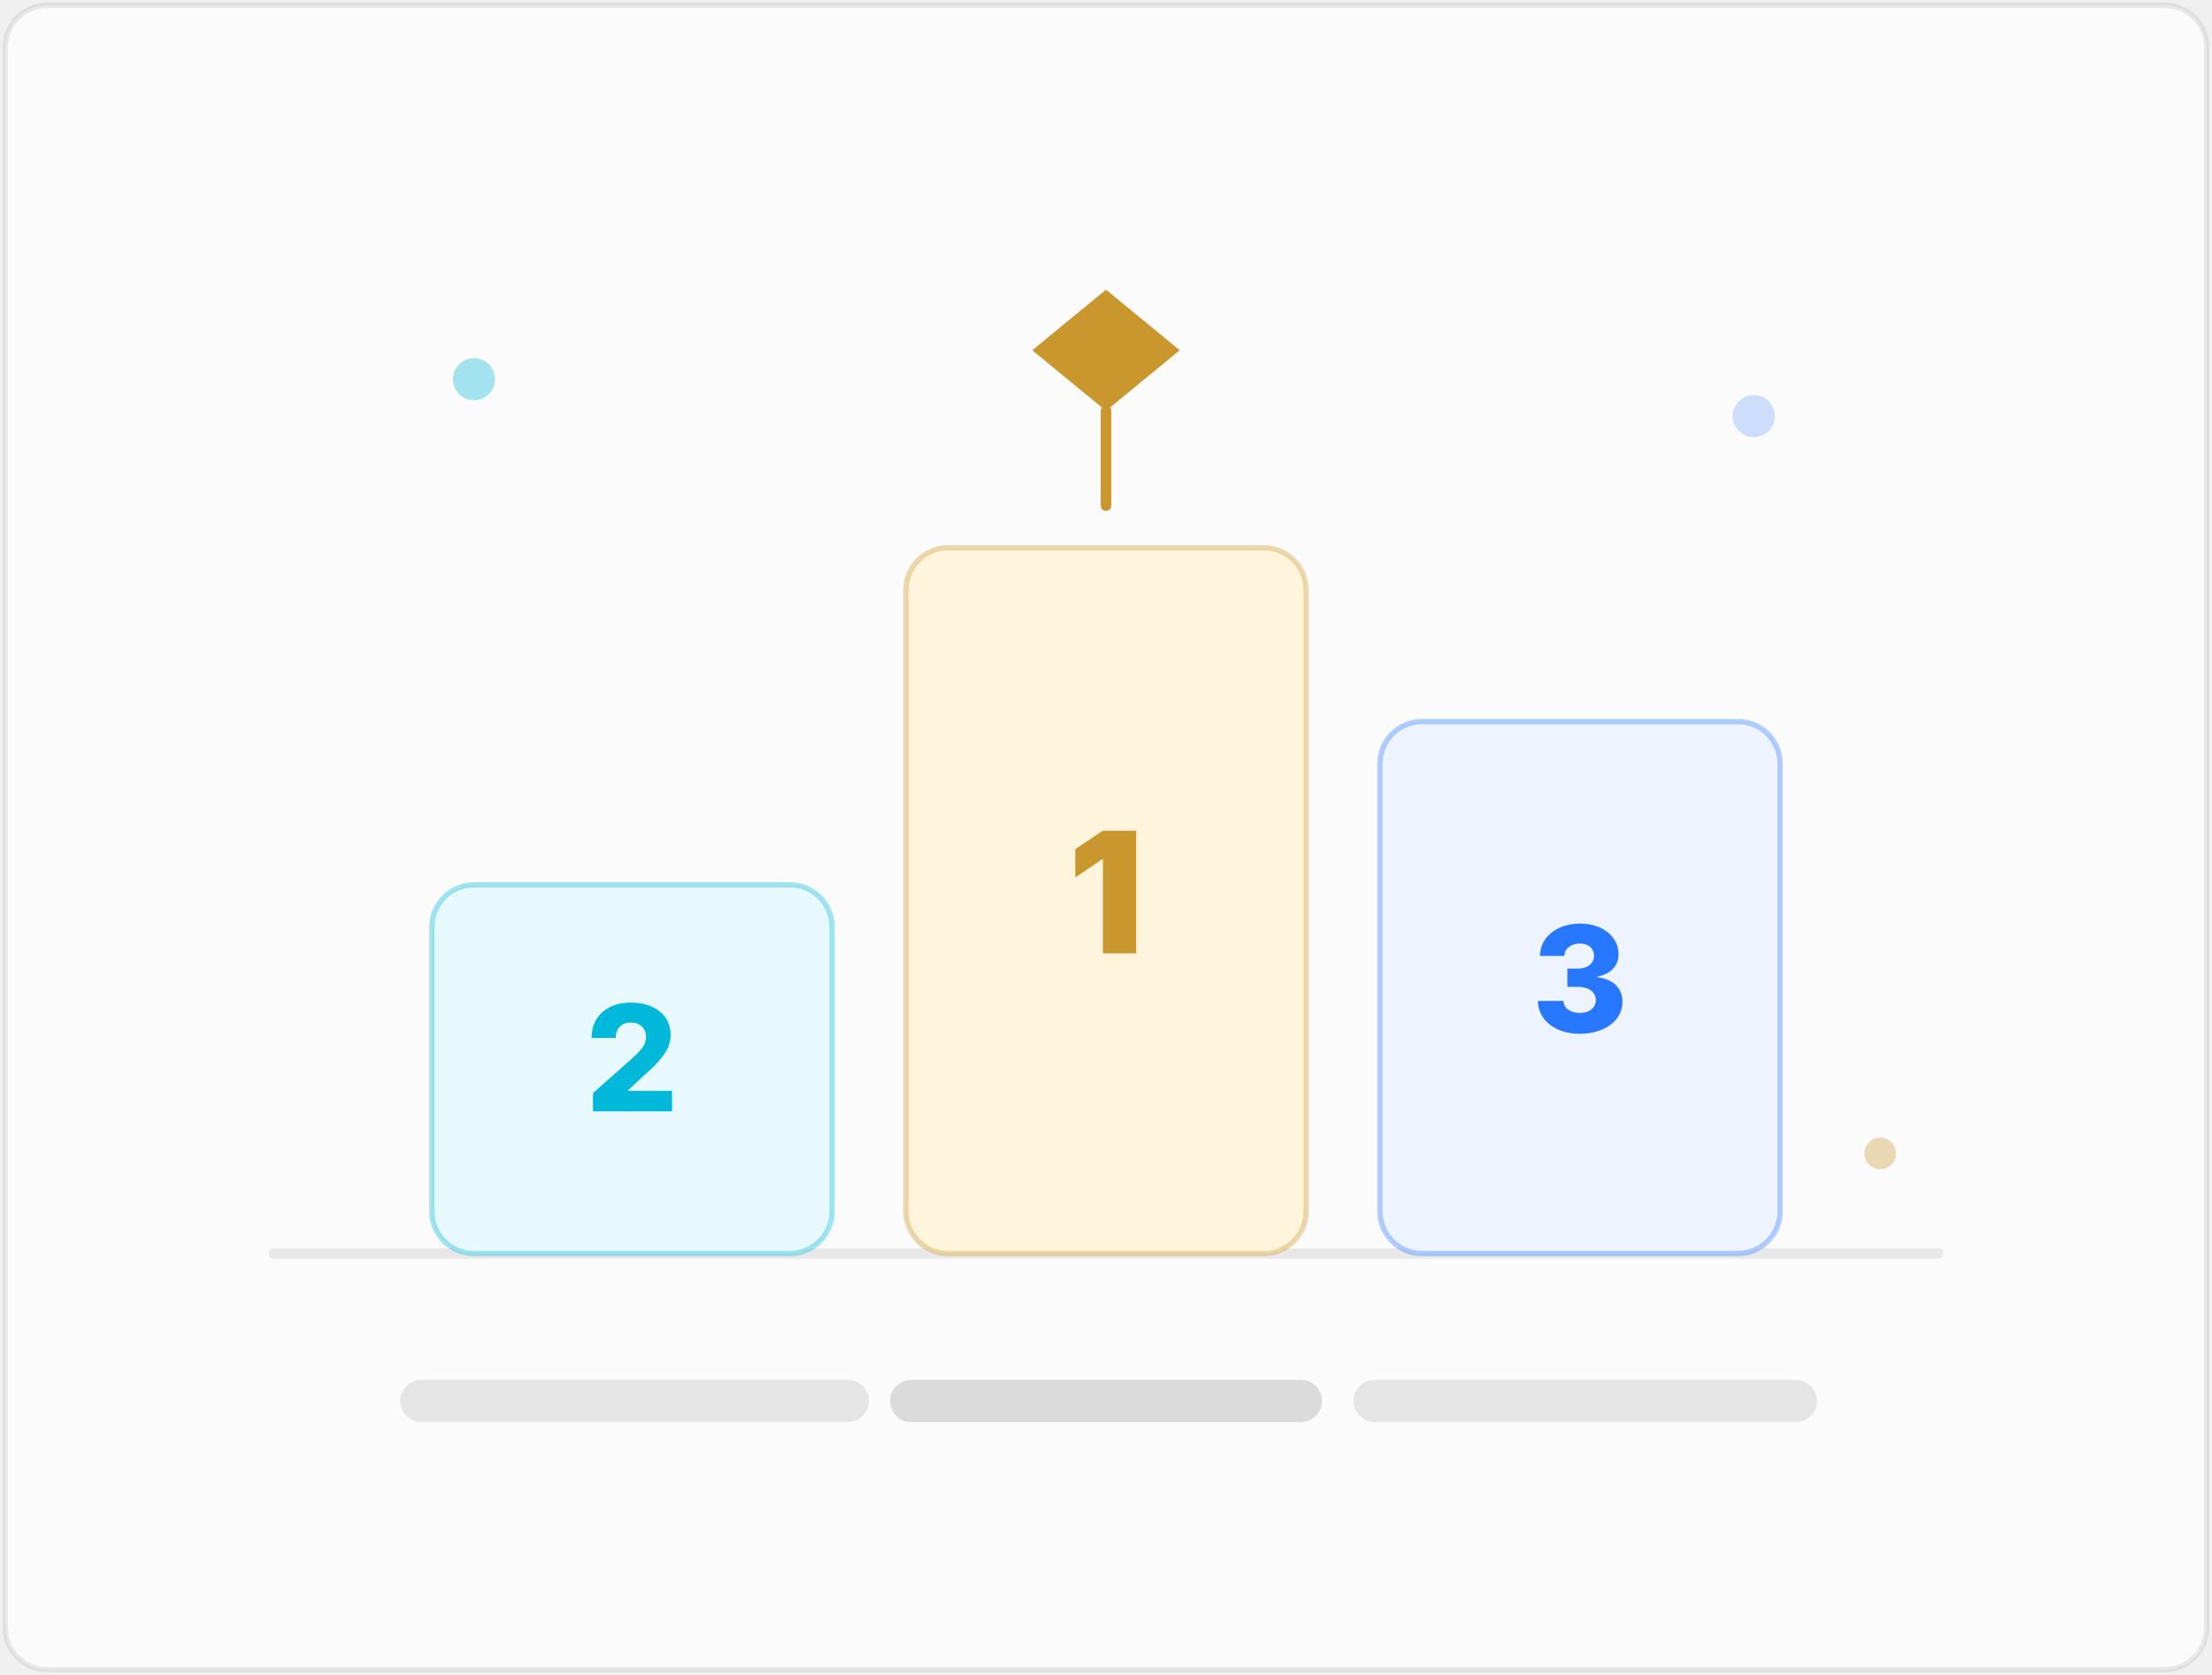
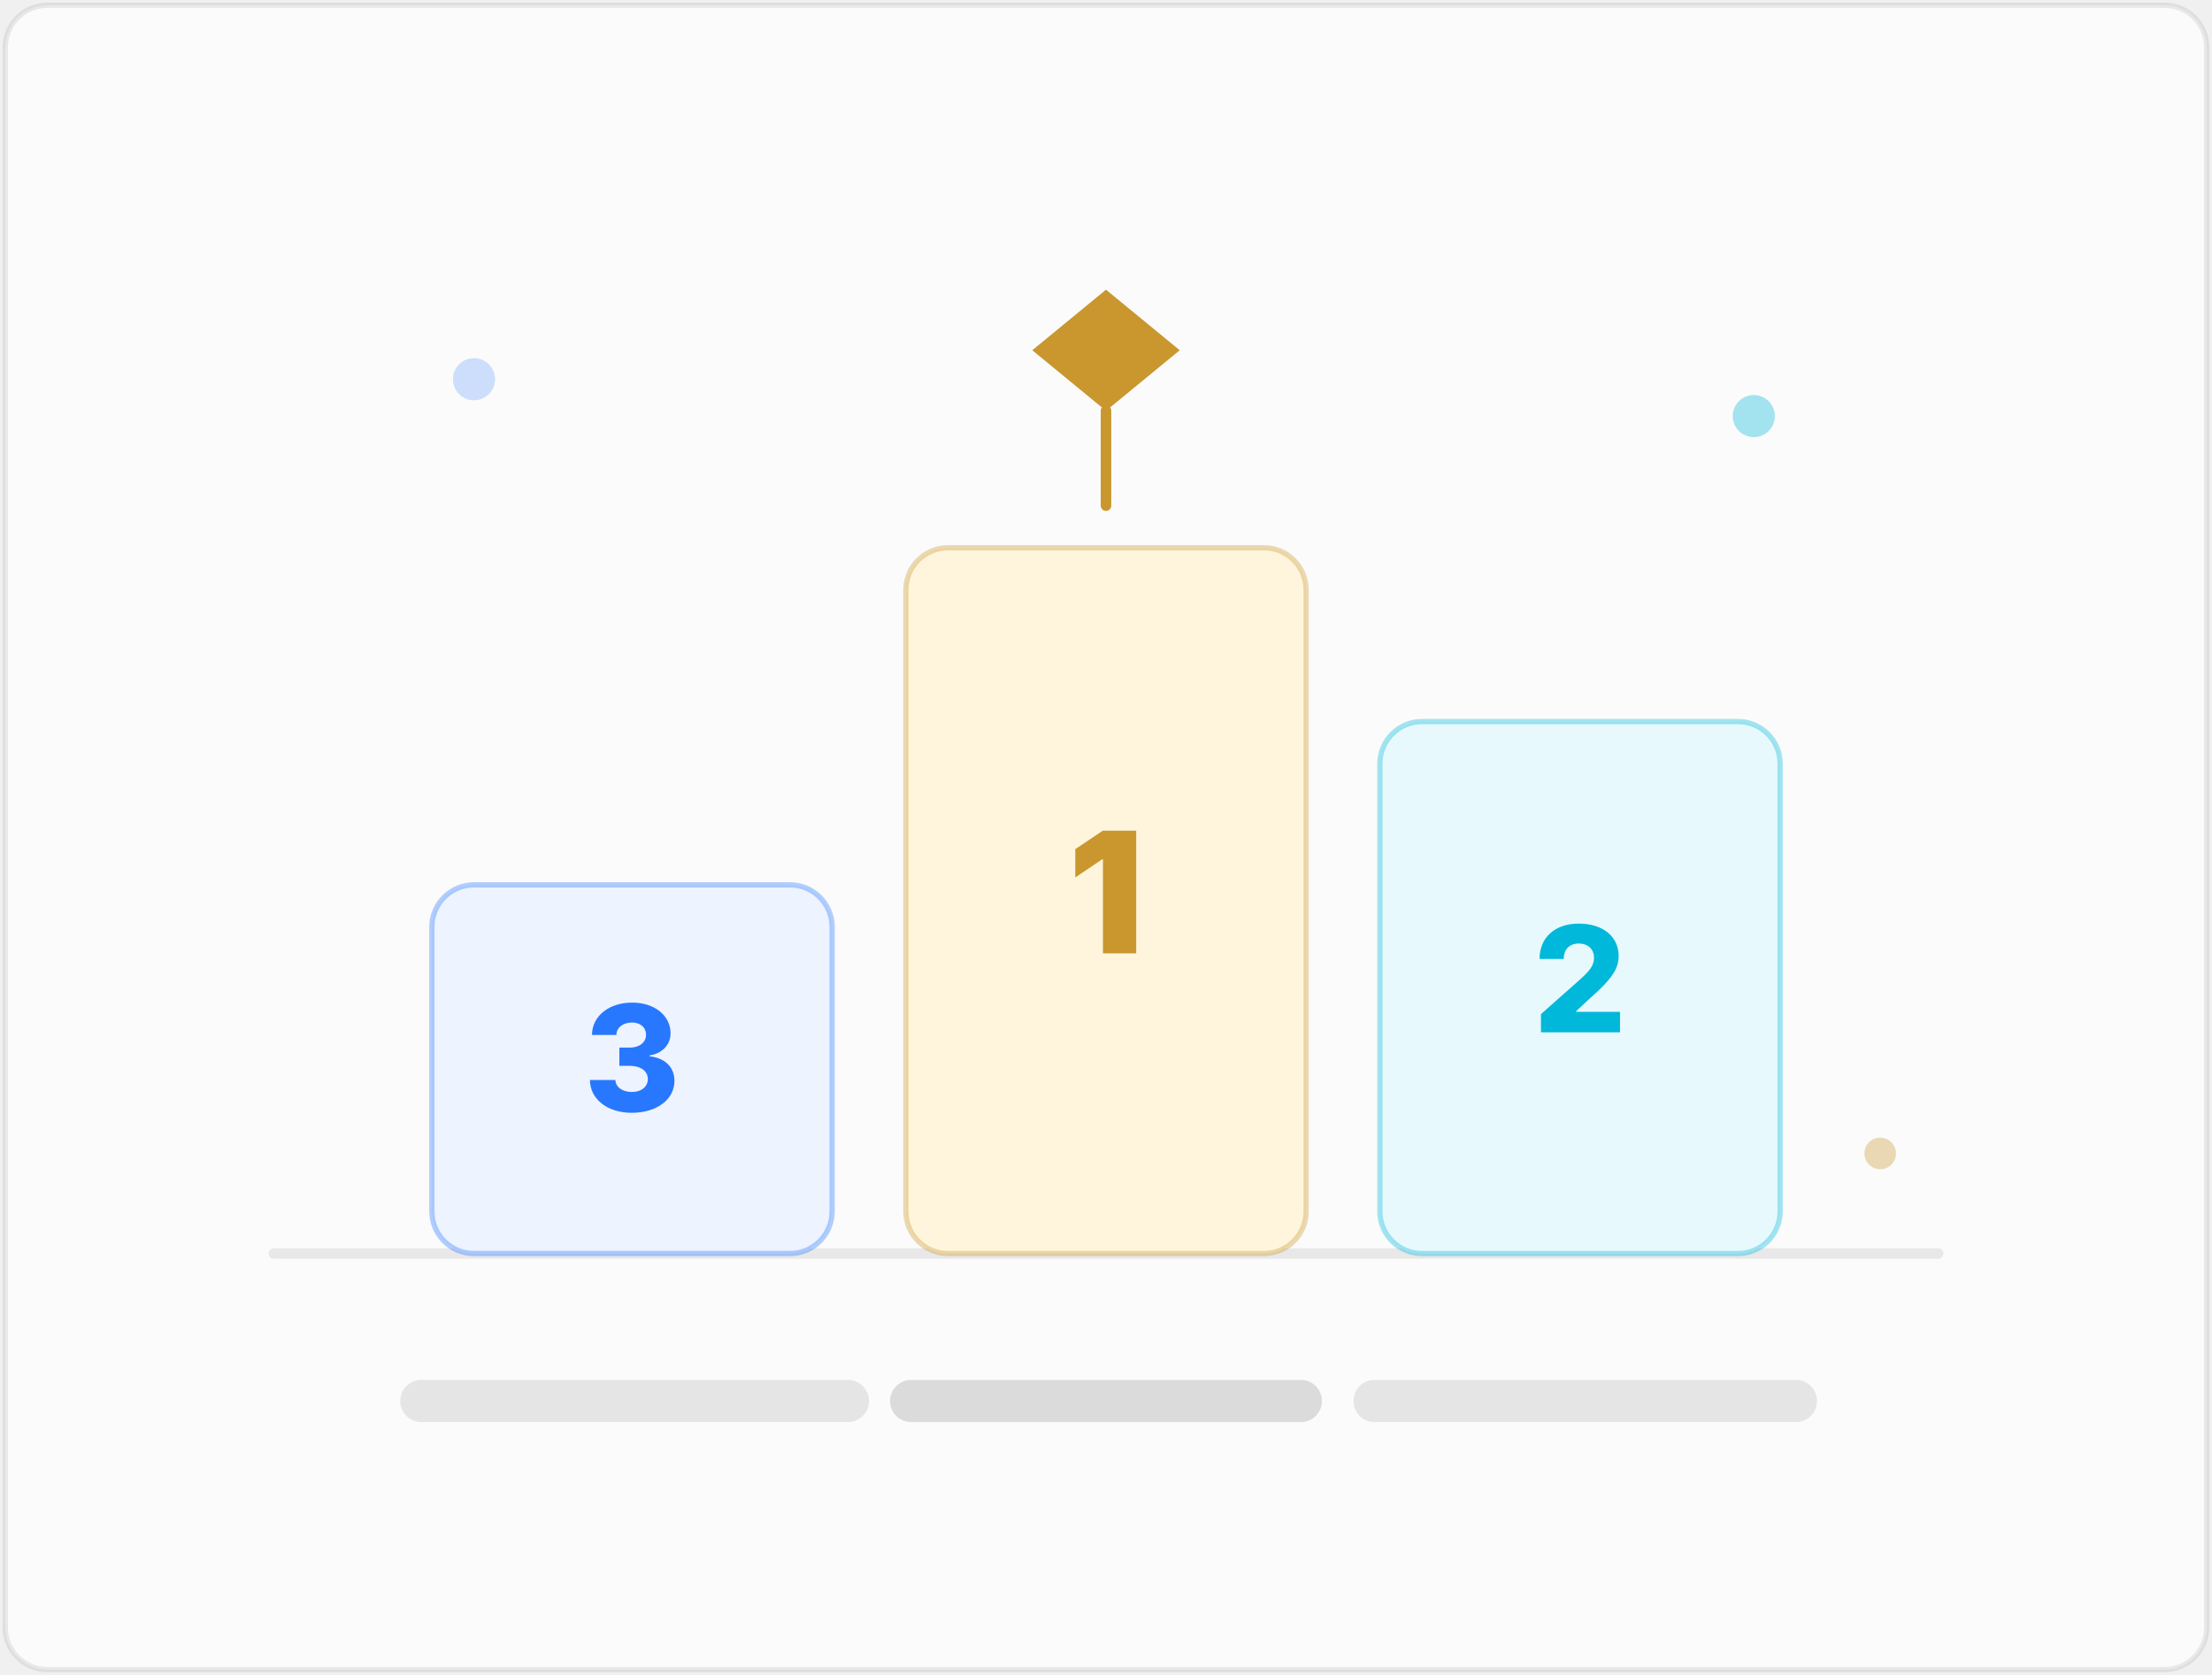
<svg xmlns="http://www.w3.org/2000/svg" width="420" height="318" viewBox="0 0 420 318" fill="none" role="img" aria-label="Pódio da Live">
  <rect x="1" y="1" width="418" height="316" rx="8" fill="white" fill-opacity=".72" />
  <rect x="1" y="1" width="418" height="316" rx="8" stroke="#111318" stroke-opacity=".08" />
  <path d="M52 238h316" stroke="#111318" stroke-opacity=".08" stroke-width="2" stroke-linecap="round" />
-   <rect x="82" y="168" width="76" height="70" rx="8" fill="#E8F9FD" />
+   <rect x="82" y="168" width="76" height="70" rx="8" fill="#EDF3FF" />
  <rect x="172" y="104" width="76" height="134" rx="8" fill="#FFF5DC" />
-   <rect x="262" y="137" width="76" height="101" rx="8" fill="#EDF3FF" />
-   <rect x="82" y="168" width="76" height="70" rx="8" stroke="#00B8D9" stroke-opacity=".35" />
+   <rect x="262" y="137" width="76" height="101" rx="8" fill="#E8F9FD" />
+   <rect x="82" y="168" width="76" height="70" rx="8" stroke="#2878FF" stroke-opacity=".35" />
  <rect x="172" y="104" width="76" height="134" rx="8" stroke="#C9972E" stroke-opacity=".35" />
-   <rect x="262" y="137" width="76" height="101" rx="8" stroke="#2878FF" stroke-opacity=".35" />
+   <rect x="262" y="137" width="76" height="101" rx="8" stroke="#00B8D9" stroke-opacity=".35" />
  <path d="M196 66.5 210 55l14 11.5L210 78l-14-11.5Z" fill="#C9972E" />
  <path d="M210 78v18" stroke="#C9972E" stroke-width="2" stroke-linecap="round" />
-   <text x="120" y="211" text-anchor="middle" font-family="-apple-system, BlinkMacSystemFont, 'Segoe UI', sans-serif" font-size="28" font-weight="800" fill="#00B8D9">2</text>
+   <text x="120" y="211" text-anchor="middle" font-family="-apple-system, BlinkMacSystemFont, 'Segoe UI', sans-serif" font-size="28" font-weight="800" fill="#2878FF">3</text>
  <text x="210" y="181" text-anchor="middle" font-family="-apple-system, BlinkMacSystemFont, 'Segoe UI', sans-serif" font-size="32" font-weight="850" fill="#C9972E">1</text>
-   <text x="300" y="196" text-anchor="middle" font-family="-apple-system, BlinkMacSystemFont, 'Segoe UI', sans-serif" font-size="28" font-weight="800" fill="#2878FF">3</text>
+   <text x="300" y="196" text-anchor="middle" font-family="-apple-system, BlinkMacSystemFont, 'Segoe UI', sans-serif" font-size="28" font-weight="800" fill="#00B8D9">2</text>
  <rect x="76" y="262" width="89" height="8" rx="4" fill="#111318" fill-opacity=".09" />
  <rect x="169" y="262" width="82" height="8" rx="4" fill="#111318" fill-opacity=".14" />
  <rect x="257" y="262" width="88" height="8" rx="4" fill="#111318" fill-opacity=".09" />
-   <circle cx="90" cy="72" r="4" fill="#00B8D9" fill-opacity=".35" />
-   <circle cx="333" cy="79" r="4" fill="#2878FF" fill-opacity=".22" />
+   <circle cx="90" cy="72" r="4" fill="#2878FF" fill-opacity=".22" />
+   <circle cx="333" cy="79" r="4" fill="#00B8D9" fill-opacity=".35" />
  <circle cx="357" cy="219" r="3" fill="#C9972E" fill-opacity=".35" />
</svg>
